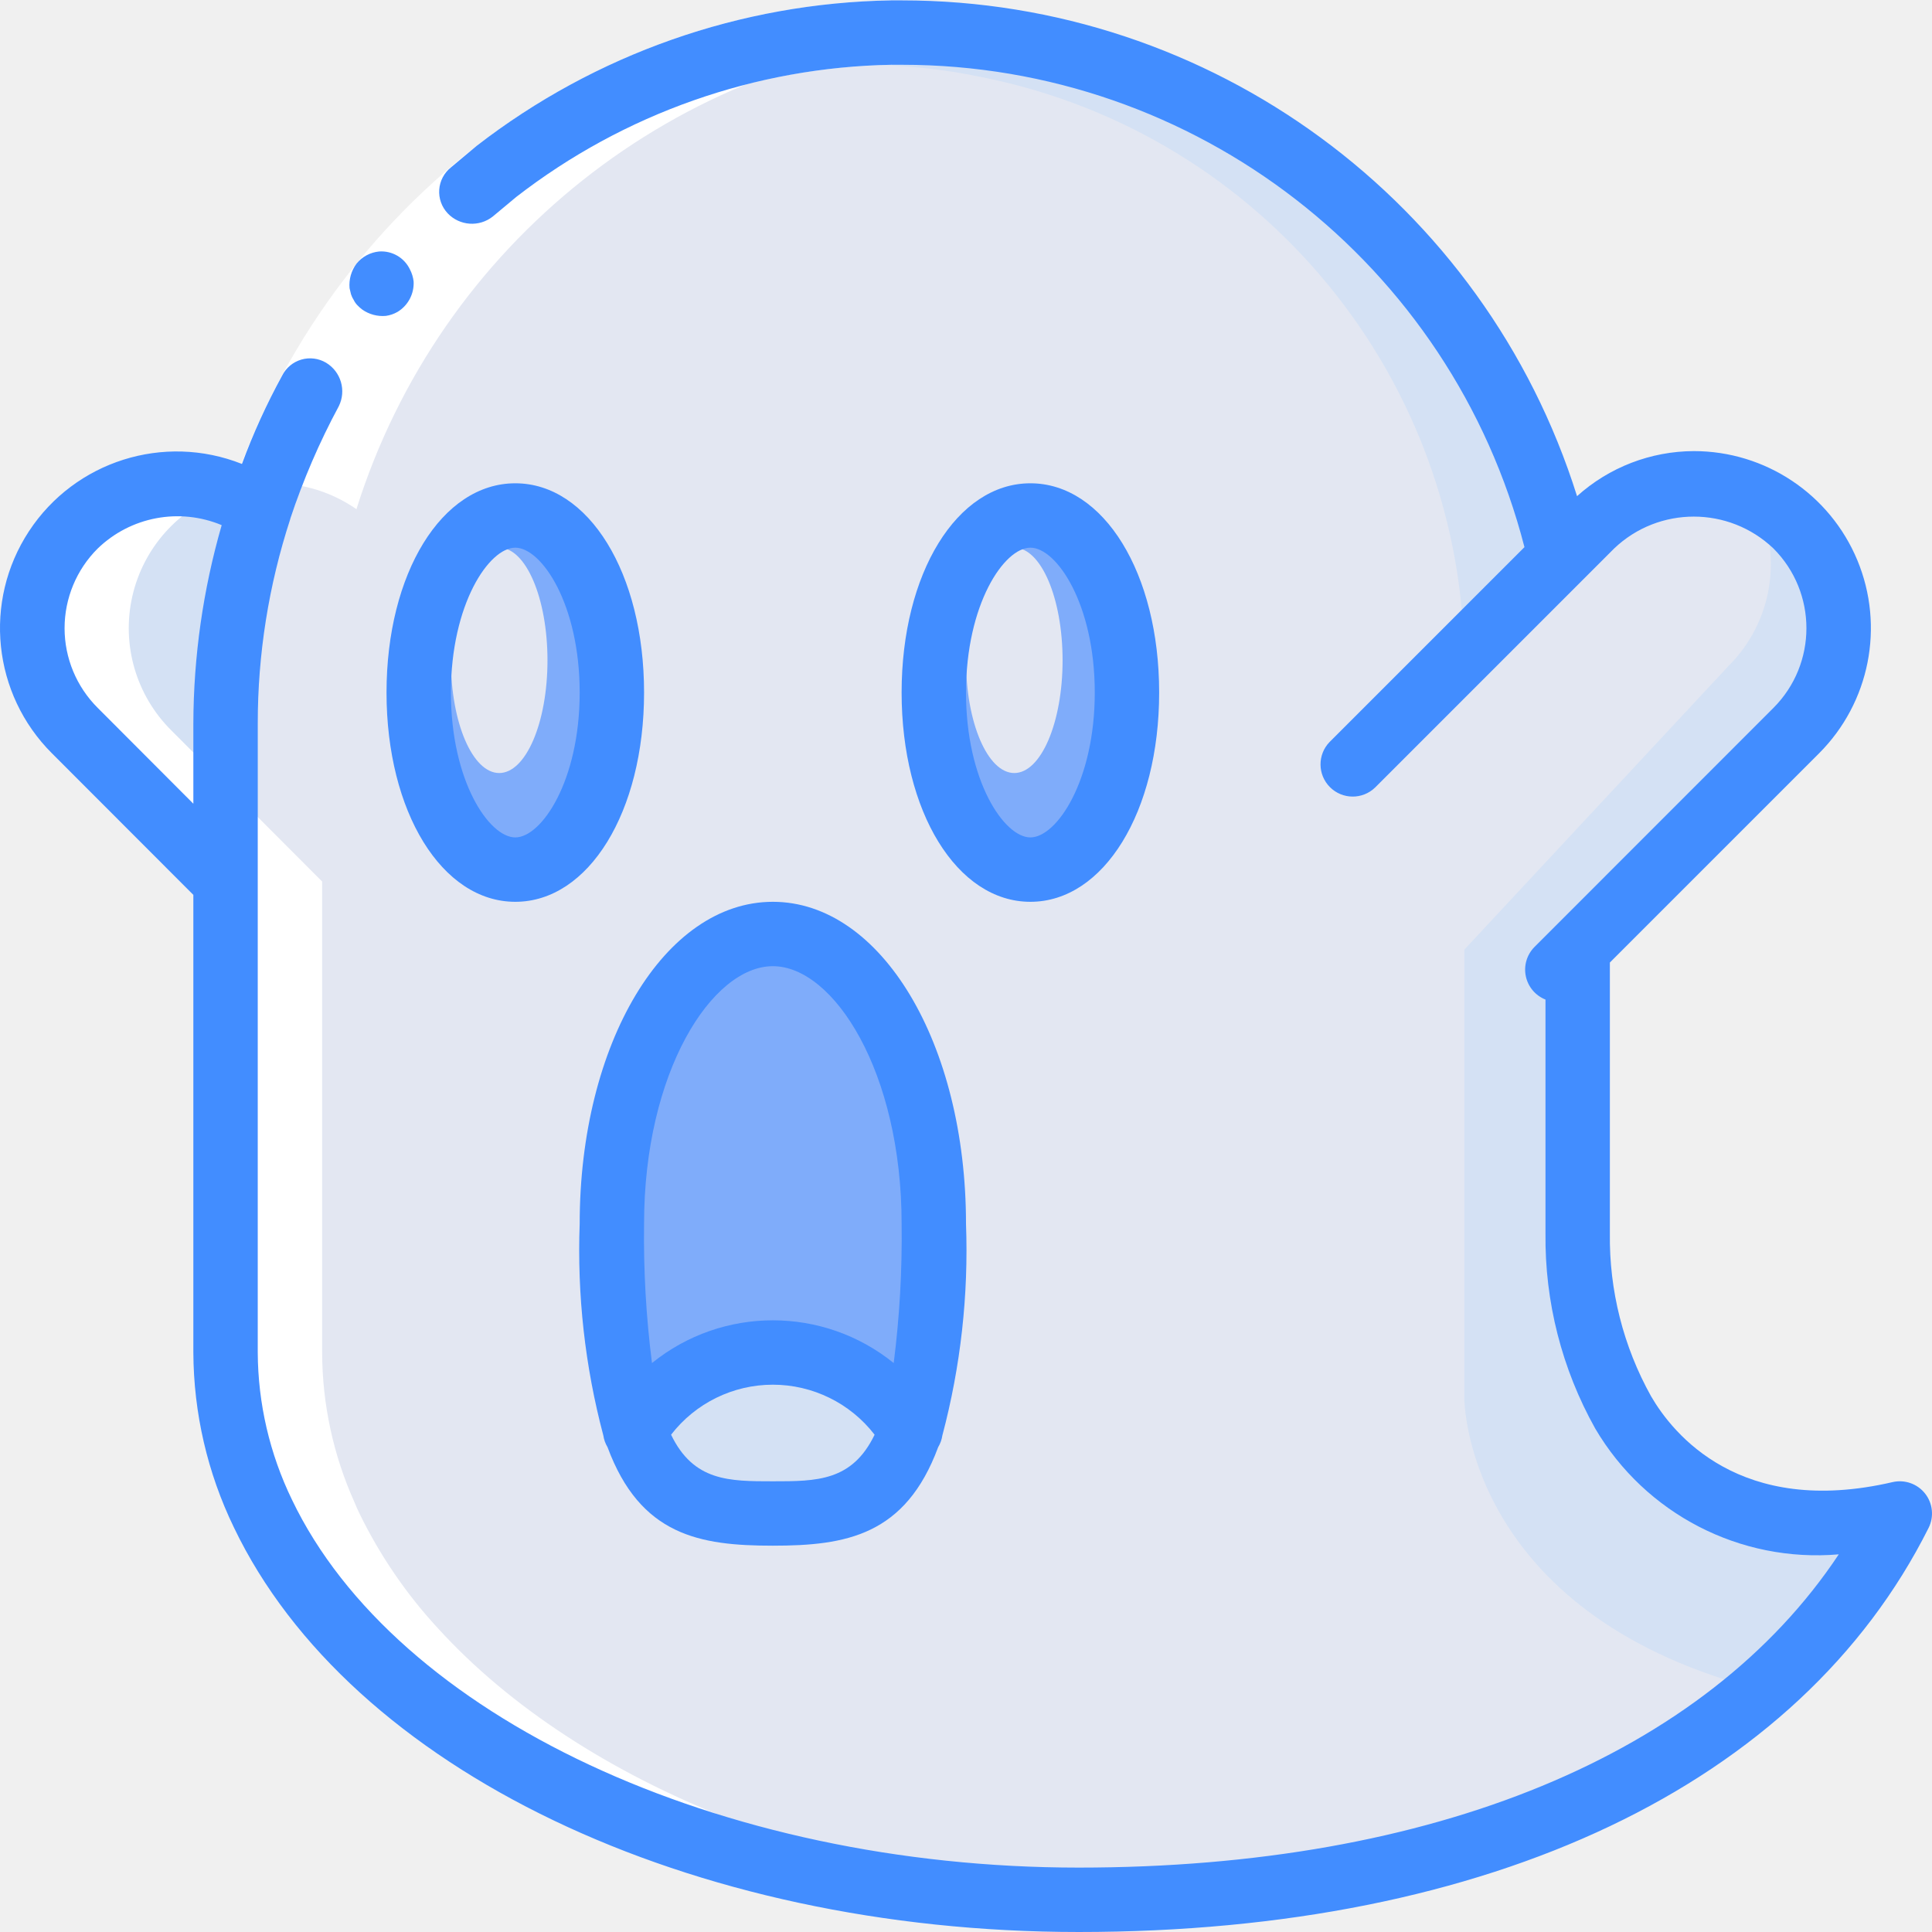
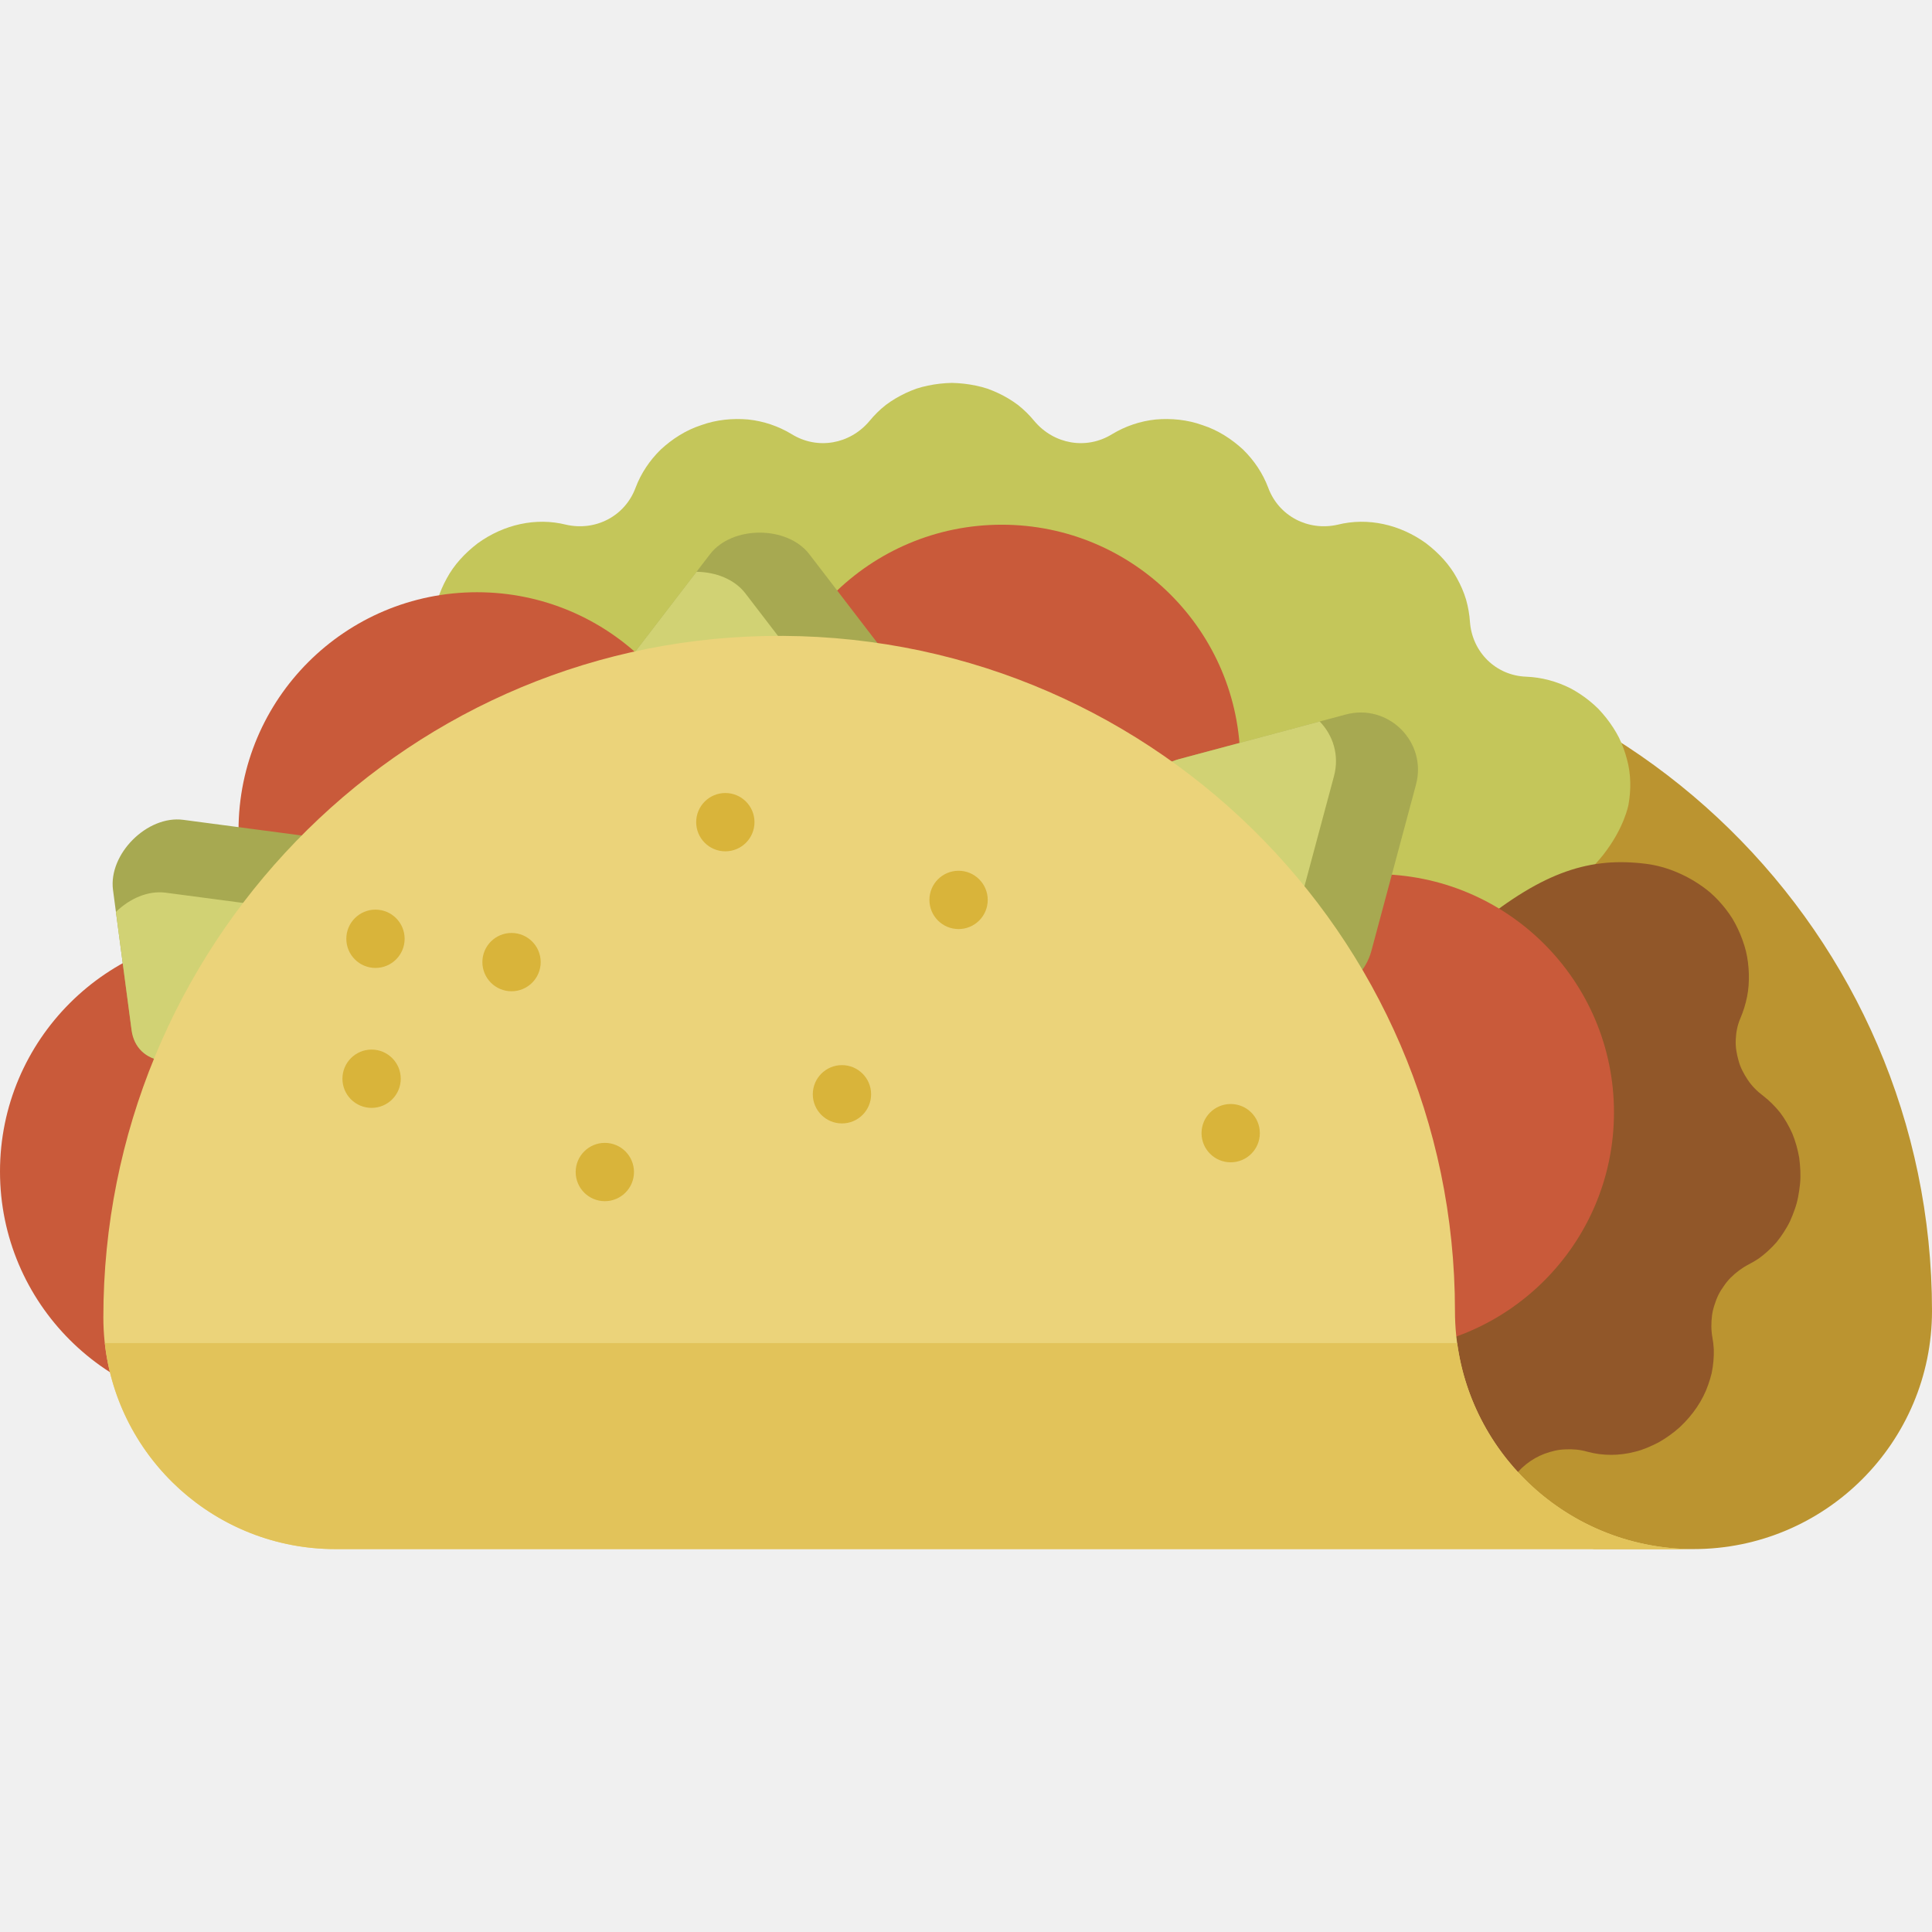
- <svg xmlns="http://www.w3.org/2000/svg" height="512pt" viewBox="0 0 512.102 512" width="512pt">
-   <path d="m68.832 134.879c-16.336-11.203-38.512-8.141-51.203 7.07-12.688 15.207-11.727 37.574 2.219 51.637l39.938 40.023zm0 0" fill="#d4e1f4" />
-   <path d="m503.52 401.117c-8.859 17.578-21.062 33.262-35.926 46.164-42.582 37.547-107.52 56.238-181.676 56.238-2.133 0-4.266 0-6.398-.172-80.641-1.281-150.699-29.781-188.93-71.68-8.43-9.102-15.473-19.395-20.906-30.551-.512-1.023-.938-2.047-1.363-3.07-5.59-12.457-8.496-25.945-8.535-39.598v-166.652c0-98.562 77.91-181.676 176.469-183.211 14.293-.266 28.566 1.227 42.496 4.438 81.566 18.578 139.434 91.105 139.434 174.762v139.094c-.219 16.594 3.93 32.957 12.035 47.445 11.262 19.371 35.242 35.582 73.301 26.793zm0 0" fill="#d4e1f4" />
-   <path d="m460.852 446.258c-42.836 36.949-107.348 55.98-181.332 57.09-80.641-1.281-150.699-29.781-188.93-71.68-8.43-9.102-15.473-19.395-20.906-30.551-.512-1.023-.938-2.047-1.363-3.07v-221.781c.234-88.098 71.816-159.336 159.914-159.148 10.836-.027 21.648 1.09 32.254 3.328 74.219 14.93 127.621 80.113 127.66 155.82v194.473s0 54.102 72.703 75.52zm0 0" fill="#e3e7f2" />
-   <path d="m476.125 193.586-63.402 63.402-17.492-17.492-36.777-36.863 63.316-63.316c11.352-11.367 28.578-14.465 43.18-7.766.082 0 0 .086 0 .086 4.172 1.836 7.965 4.441 11.176 7.68 7.215 7.188 11.266 16.953 11.266 27.133 0 10.184-4.051 19.949-11.266 27.137zm0 0" fill="#d4e1f4" />
-   <path d="m458.121 176.52-74.07 79.531-25.598-53.418 63.316-63.316c11.352-11.367 28.578-14.465 43.18-7.766.082 0 0 .086 0 .086 7.863 14.828 5.09 33.059-6.828 44.883zm0 0" fill="#e3e7f2" />
-   <path d="m162.184 183.52c0-25.922-11.461-46.934-25.598-46.934-14.141 0-25.602 21.012-25.602 46.934 0 25.918 11.461 46.93 25.602 46.93 14.137 0 25.598-21.012 25.598-46.93zm0 0" fill="#7facfa" />
-   <path d="m145.117 174.984c0-16.496-5.73-29.867-12.797-29.867-7.07 0-12.801 13.371-12.801 29.867s5.73 29.867 12.801 29.867c7.066 0 12.797-13.371 12.797-29.867zm0 0" fill="#e3e7f2" />
-   <path d="m247.52 324.316c0-42.414-19.105-76.797-42.668-76.797s-42.668 34.383-42.668 76.797c0 42.418 19.105 76.801 42.668 76.801s42.668-34.383 42.668-76.801zm0 0" fill="#7facfa" />
-   <path d="m298.719 183.52c0-25.922-11.461-46.934-25.602-46.934-14.137 0-25.598 21.012-25.598 46.934 0 25.918 11.461 46.93 25.598 46.93 14.141 0 25.602-21.012 25.602-46.93zm0 0" fill="#7facfa" />
-   <path d="m281.652 174.984c0-16.496-5.73-29.867-12.801-29.867-7.07 0-12.801 13.371-12.801 29.867s5.73 29.867 12.801 29.867c7.07 0 12.801-13.371 12.801-29.867zm0 0" fill="#e3e7f2" />
-   <path d="m241.461 379.188c-7.512 21.93-21.078 21.93-36.609 21.93s-29.098 0-36.609-21.93c7.707-12.871 21.605-20.75 36.609-20.75 15.004 0 28.902 7.879 36.609 20.75zm0 0" fill="#d4e1f4" />
-   <path d="m502.309 403.258c.383-.73.852-1.406 1.211-2.141-2.406.57-4.754 1.023-7.043 1.367 1.922.34 3.824.598 5.832.773zm0 0" fill="#fff" />
-   <path d="m72.586 128.051c7.805.004 15.426 2.383 21.844 6.828v.18c22.117-70.52 85.02-120.41 158.723-125.887-5.59-.434-11.207-.691-16.898-.586-74.465 1.84-140.086 49.398-165.008 119.594.484-.02.887-.129 1.34-.129zm0 0" fill="#fff" />
-   <path d="m59.785 233.609v124.84c.039 13.652 2.945 27.141 8.535 39.598.426 1.023.852 2.047 1.363 3.07 5.434 11.156 12.477 21.449 20.906 30.551 38.23 41.898 108.289 70.398 188.93 71.68 2.133.172 4.266.172 6.398.172 5.238 0 10.43-.121 15.574-.309-79.105-2.066-147.629-30.277-185.301-71.543-8.43-9.102-15.477-19.395-20.906-30.551-.512-1.023-.941-2.047-1.367-3.07-5.586-12.457-8.492-25.945-8.531-39.598v-124.84l-39.938-40.023c-9.375-9.281-13.293-22.742-10.367-35.605 2.93-12.863 12.289-23.305 24.754-27.617-16.891-6.043-35.715.441-45.305 15.602-9.59 15.164-7.379 34.949 5.316 47.621zm0 0" fill="#fff" />
-   <path d="m60.707 132.316c11.934-37.137 34.812-69.801 65.637-93.703 31.477-24.363 69.988-37.891 109.781-38.562l.258 17.066c-36.121.594-71.074 12.867-99.637 34.988-28.07 21.773-48.91 51.516-59.793 85.332zm0 0" fill="#fff" />
-   <g fill="#428dff">
-     <path d="m93.781 79.504c.234.488.547.934.922 1.324.395.414.82.797 1.273 1.145 1.836 1.309 4.082 1.914 6.332 1.703 1.078-.152 2.117-.512 3.062-1.055 2.797-1.695 4.434-4.793 4.266-8.059-.125-1.102-.449-2.172-.957-3.156-1.477-3.137-4.73-5.043-8.191-4.797-2.34.227-4.488 1.379-5.973 3.203-1.402 1.871-2.066 4.195-1.859 6.527l.383 1.613c.176.547.426 1.07.742 1.551zm0 0" />
-     <path d="m51.25 237.148v121.301c.074 16.066 3.742 31.906 10.746 46.363 30.727 64.152 120.719 107.238 223.922 107.238 109.098 0 191.191-39.039 225.281-107.109 1.48-2.957 1.121-6.504-.926-9.102-2.047-2.598-5.41-3.781-8.633-3.035-40.406 9.387-58.215-12.797-64-22.75-7.355-13.188-11.121-28.078-10.922-43.176v-71.801l55.465-55.465c13.41-13.434 17.41-33.617 10.141-51.148-7.273-17.527-24.391-28.953-43.367-28.945-11.434.043-22.449 4.293-30.941 11.945-24.543-78.184-96.992-131.391-178.938-131.414h-2.953c-39.793.672-78.305 14.199-109.781 38.562l-6.824 5.719c-1.809 1.445-2.934 3.582-3.094 5.891-.164 2.312.648 4.582 2.238 6.27 3.16 3.332 8.344 3.703 11.949.852l6.246-5.207c28.512-22.094 63.406-34.379 99.473-35.02h2.781c77.715-.004 145.582 52.594 164.965 127.855l-51.66 51.66c-3.234 3.348-3.188 8.672.105 11.961 3.289 3.293 8.613 3.34 11.961.105l63.359-63.359c11.824-11.277 30.418-11.277 42.242 0 11.641 11.672 11.641 30.566 0 42.238l-57.875 57.898-.059.062-5.402 5.402c-2.027 2.031-2.898 4.949-2.312 7.762s2.543 5.141 5.215 6.195v61.98c-.207 18.102 4.34 35.941 13.191 51.738 13.301 22.613 38.406 35.582 64.547 33.336-35.199 53.012-107.426 83.031-201.473 83.031-95.258 0-181.016-40.105-208.527-97.512-5.902-12.164-9.004-25.5-9.07-39.023v-166.645c-.012-18.43 2.895-36.746 8.617-54.266v-.051c3.41-10.312 7.715-20.305 12.867-29.867 2.043-4.133.578-9.141-3.371-11.52-1.977-1.176-4.355-1.477-6.566-.832-2.211.648-4.051 2.188-5.082 4.246-4.125 7.531-7.688 15.359-10.656 23.414-20.664-8.203-44.25-.754-56.449 17.832-12.199 18.59-9.648 43.191 6.102 58.883zm-25.367-91.793c8.73-8.457 21.664-10.898 32.879-6.211-4.941 17.117-7.469 34.844-7.512 52.66v21.18l-25.367-25.422c-5.609-5.59-8.766-13.184-8.766-21.102 0-7.922 3.156-15.516 8.766-21.105zm0 0" />
-     <path d="m136.586 128.051c-19.457 0-34.133 23.844-34.133 55.469 0 31.621 14.676 55.465 34.133 55.465 19.457 0 34.133-23.844 34.133-55.465 0-31.625-14.676-55.469-34.133-55.469zm0 93.867c-6.957 0-17.066-14.961-17.066-38.398 0-23.441 10.109-38.402 17.066-38.402 6.953 0 17.066 14.961 17.066 38.402 0 23.438-10.113 38.398-17.066 38.398zm0 0" />
-     <path d="m204.852 238.984c-28.707 0-51.199 37.488-51.199 85.332-.699 18.906 1.41 37.812 6.262 56.098.16 1.105.543 2.168 1.117 3.125 8.68 23.398 24.391 26.113 43.82 26.113 19.43 0 35.141-2.715 43.82-26.113.574-.957.957-2.02 1.117-3.125 4.852-18.285 6.961-37.191 6.262-56.098 0-47.844-22.492-85.332-51.199-85.332zm0 153.602c-11.621 0-21.008 0-26.973-12.348 6.449-8.359 16.414-13.258 26.973-13.258 10.559 0 20.523 4.898 26.973 13.258-5.965 12.348-15.352 12.348-26.973 12.348zm32.035-31.344c-18.688-15.102-45.383-15.102-64.07 0-1.562-12.246-2.266-24.582-2.098-36.926 0-40.227 17.988-68.266 34.133-68.266 16.145 0 34.133 28.039 34.133 68.266.168 12.344-.535 24.68-2.098 36.926zm0 0" />
-     <path d="m307.25 183.52c0-31.625-14.676-55.469-34.133-55.469-19.453 0-34.133 23.844-34.133 55.469 0 31.621 14.68 55.465 34.133 55.465 19.457 0 34.133-23.844 34.133-55.465zm-51.199 0c0-23.441 10.113-38.402 17.066-38.402 6.957 0 17.066 14.961 17.066 38.402 0 23.438-10.109 38.398-17.066 38.398-6.953 0-17.066-14.961-17.066-38.398zm0 0" />
+ <svg xmlns="http://www.w3.org/2000/svg" version="1.1" id="Capa_1" x="0px" y="0px" viewBox="0 0 512 512" style="enable-background:new 0 0 512 512;" xml:space="preserve">
+   <path style="fill:#BB9430;" d="M329.23,168.55c-97.747,1.956-175.419,82.905-175.419,180.555l268.641,61.421h26.338l0,0  c34.91,0,63.21-28.266,63.21-63.134l0,0C512,247.379,429.822,166.536,329.23,168.55z" />
+   <path style="fill:#C4C65A;" d="M431.165,201.228c-0.511-1.957-1.221-3.884-2.119-5.747c-0.939-1.835-2.088-3.588-3.401-5.253  c-0.657-0.831-1.349-1.626-2.07-2.38c-0.74-0.741-1.524-1.43-2.325-2.083c-1.607-1.304-3.319-2.438-5.106-3.383  c-3.655-1.823-7.604-2.891-11.662-3.052c-8.066-0.283-14.314-6.515-14.922-14.464c-0.136-2.029-0.488-4.036-1.044-5.996  c-0.581-1.93-1.392-3.782-2.377-5.571c-1.934-3.62-4.81-6.708-8.201-9.312c-6.944-5.028-15.473-6.933-23.445-4.936  c-7.776,1.762-15.6-2.23-18.409-9.817c-1.435-3.804-3.726-7.23-6.676-10.11c-2.998-2.765-6.599-5.119-10.712-6.452  c-4.062-1.47-8.355-1.856-12.431-1.502c-4.1,0.426-8.039,1.773-11.504,3.863c-6.893,4.279-15.496,2.67-20.636-3.434  c-1.294-1.576-2.757-3.031-4.367-4.291c-1.613-1.209-3.372-2.259-5.241-3.136c-0.934-0.438-1.897-0.833-2.881-1.183  c-0.986-0.332-1.996-0.577-3.025-0.798c-2.056-0.432-4.187-0.675-6.349-0.719c-2.162,0.045-4.293,0.288-6.349,0.719  c-1.028,0.22-2.039,0.467-3.025,0.798c-0.985,0.35-1.947,0.745-2.881,1.183c-1.869,0.877-3.627,1.925-5.242,3.136  c-1.61,1.26-3.073,2.715-4.367,4.291c-5.139,6.103-13.742,7.712-20.637,3.433c-3.466-2.09-7.403-3.437-11.503-3.863  c-4.076-0.354-8.369,0.032-12.431,1.502c-4.112,1.333-7.714,3.688-10.712,6.453c-2.949,2.88-5.241,6.307-6.676,10.111  c-2.808,7.585-10.631,11.577-18.41,9.817c-7.969-1.998-16.498-0.093-23.443,4.936c-3.391,2.604-6.268,5.693-8.202,9.312  c-0.985,1.789-1.796,3.643-2.378,5.572c-0.555,1.959-0.908,3.966-1.044,5.996c-0.606,7.948-6.854,14.179-14.922,14.464  c-4.058,0.162-8.006,1.229-11.661,3.052c-1.786,0.946-3.497,2.08-5.106,3.383c-0.801,0.653-1.586,1.342-2.325,2.083  c-0.721,0.754-1.412,1.548-2.07,2.38c-1.312,1.665-2.462,3.418-3.4,5.253c-0.898,1.864-1.609,3.79-2.119,5.747  c-1.066,3.887-1.114,8.041-0.408,12.01c0.179,0.982,0.258,1.956,0.241,2.913c0.005,0.97-0.082,1.924-0.257,2.851  c-0.349,1.852-1.046,3.595-2.042,5.152c-1.949,3.137-4.994,5.605-8.913,6.658c-3.872,1.12-7.491,3.042-10.597,5.65  c-1.517,1.321-2.919,2.806-4.179,4.432c-0.63,0.813-1.226,1.661-1.782,2.539c-0.535,0.89-1.021,1.816-1.471,2.768  c-0.898,1.906-1.605,3.867-2.113,5.851c-0.48,1.995-0.716,4.033-0.778,6.046c-0.043,2.021,0.062,4.009,0.465,5.994  c0.396,1.981,0.991,3.918,1.788,5.784c0.8,1.853,1.136,3.709,1.219,5.636l206.372,67.794l140.468-97.979  c35.82-7.443,40.198-32.089,40.198-32.089C432.278,209.268,432.231,205.114,431.165,201.228z" />
+   <path style="fill:#915729;" d="M391.374,245.326c-14.896,12.106-83.447,52.155-140.468,97.979l149.568,49.133  c2.236-3.457,5.35-5.849,8.842-7.176c1.761-0.633,3.576-1.119,5.515-1.16c1.914-0.098,3.866,0.044,5.868,0.626  c4.007,1.089,8.374,1.109,12.628-0.007c2.154-0.515,4.18-1.44,6.223-2.477c1.976-1.118,3.881-2.471,5.627-4.043  c3.434-3.214,6.078-7.064,7.512-11.22c0.367-1.032,0.677-2.07,0.927-3.105c0.22-1.059,0.367-2.126,0.462-3.18  c0.093-1.055,0.125-2.102,0.096-3.135c-0.054-1.05-0.188-2.1-0.371-3.122c-0.367-2.021-0.33-3.971-0.094-5.887  c0.135-0.949,0.354-1.868,0.655-2.754c0.291-0.891,0.6-1.781,1.022-2.614c0.409-0.84,0.919-1.63,1.466-2.395  c0.521-0.777,1.12-1.509,1.792-2.191c1.379-1.351,2.924-2.558,4.746-3.497c0.927-0.475,1.834-1.01,2.714-1.601  c0.844-0.604,1.65-1.267,2.433-1.983c0.781-0.716,1.533-1.484,2.251-2.301c0.683-0.826,1.306-1.708,1.906-2.629  c0.588-0.923,1.169-1.882,1.652-2.89c0.461-1.012,0.88-2.06,1.253-3.138c0.799-2.148,1.171-4.448,1.428-6.79  c0.238-2.344,0.058-4.687-0.211-6.936c-0.404-2.252-1.001-4.422-1.834-6.443c-0.916-2.017-1.972-3.895-3.255-5.573  c-1.344-1.671-2.839-3.153-4.465-4.411c-1.651-1.231-3.057-2.665-4.097-4.25c-1.052-1.582-1.958-3.266-2.43-5.073  c-0.507-1.797-0.846-3.643-0.741-5.572c0.082-1.927,0.418-3.784,1.219-5.637c0.796-1.866,1.393-3.802,1.788-5.783  c0.403-1.983,0.508-3.972,0.465-5.994c-0.062-2.014-0.298-4.051-0.778-6.046c-0.509-1.983-1.215-3.946-2.113-5.851  c-0.45-0.952-0.936-1.878-1.471-2.768c-0.557-0.88-1.152-1.727-1.782-2.539c-1.261-1.626-2.662-3.111-4.179-4.432  c-0.345-0.289-0.696-0.571-1.054-0.844c-4.565-3.482-10.198-5.989-15.897-6.699C421.592,227.099,409.327,230.737,391.374,245.326z" />
+   <g>
+     <ellipse style="fill:#C95A3A;" cx="265.478" cy="202.182" rx="63.212" ry="63.129" />
+     <ellipse style="fill:#C95A3A;" cx="126.424" cy="220.077" rx="63.212" ry="63.129" />
+     <ellipse style="fill:#C95A3A;" cx="63.212" cy="310.465" rx="63.212" ry="63.129" />
+     <ellipse style="fill:#C95A3A;" cx="364.509" cy="294.785" rx="63.212" ry="63.129" />
  </g>
+   <path style="fill:#A7A951;" d="M356.637,189.352c11.3-3.025,21.641,7.304,18.613,18.591l-5.903,22.006l-5.903,22.006  c-3.028,11.287-17.154,15.067-25.426,6.804L321.89,242.65l-16.129-16.109c-8.272-8.262-4.487-22.371,6.813-25.395l22.031-5.897  L356.637,189.352z" />
+   <path style="fill:#D1D274;" d="M347.616,227.699l5.903-22.006c1.492-5.561-0.27-10.881-3.785-14.494l-15.129,4.049l-22.031,5.896  c-11.3,3.025-15.085,17.133-6.813,25.395l16.129,16.109l14.845,14.827c2.309-1.897,4.105-4.521,4.978-7.773L347.616,227.699z" />
+   <path style="fill:#A7A951;" d="M188.159,146.874c5.849-7.625,20.474-7.625,26.323,0l11.404,14.868l11.404,14.868  c5.849,7.625-1.463,17.158-13.162,17.158H201.32h-22.809c-11.699,0-19.011-9.532-13.162-17.158l11.404-14.868L188.159,146.874z" />
+   <path style="fill:#D1D274;" d="M208.928,172.108l-11.404-14.868c-2.881-3.757-7.894-5.654-12.937-5.709l-7.831,10.209  l-11.404,14.868c-5.849,7.625,1.463,17.158,13.162,17.158h22.809h20.994c0.289-2.24-0.298-4.595-1.983-6.791L208.928,172.108z" />
+   <path style="fill:#A7A951;" d="M29.95,235.856c-1.262-9.523,9.078-19.852,18.613-18.591l18.59,2.458l18.59,2.458  c9.535,1.261,11.113,13.166,2.84,21.428l-16.129,16.109l-16.129,16.109c-8.272,8.263-20.192,6.687-21.454-2.837l-2.461-18.567  L29.95,235.856z" />
+   <path style="fill:#D1D274;" d="M62.501,239.031l-18.59-2.458c-4.698-0.621-9.585,1.577-13.189,5.1l1.691,12.75l2.461,18.567  c1.262,9.523,13.181,11.099,21.454,2.837l16.129-16.109l14.845-14.827c-1.38-1.788-3.463-3.038-6.21-3.402L62.501,239.031z" />
+   <path style="fill:#EBD37A;" d="M27.39,349.105c0-97.649,77.673-178.598,175.419-180.555c100.593-2.013,182.77,78.829,182.77,178.843  l0,0c0,34.867,28.3,63.134,63.21,63.134l0,0H88.887C54.923,410.526,27.39,383.026,27.39,349.105L27.39,349.105z" />
+   <path style="fill:#E2C35A;" d="M386.171,355.927H27.778c3.4,30.71,29.456,54.6,61.109,54.6H448.79  C416.78,410.526,390.345,386.756,386.171,355.927z" />
+   <g>
+     <circle style="fill:#D9B43A;" cx="135.562" cy="254.969" r="7.726" />
+     <circle style="fill:#D9B43A;" cx="98.475" cy="285.874" r="7.726" />
+     <circle style="fill:#D9B43A;" cx="160.286" cy="310.599" r="7.726" />
+     <circle style="fill:#D9B43A;" cx="99.505" cy="248.788" r="7.726" />
+     <circle style="fill:#D9B43A;" cx="192.221" cy="217.882" r="7.726" />
+     <circle style="fill:#D9B43A;" cx="223.127" cy="289.995" r="7.726" />
+     <circle style="fill:#D9B43A;" cx="254.032" cy="238.486" r="7.726" />
+     <circle style="fill:#D9B43A;" cx="326.145" cy="300.297" r="7.726" />
+   </g>
+   <g>
+ </g>
+   <g>
+ </g>
+   <g>
+ </g>
+   <g>
+ </g>
+   <g>
+ </g>
+   <g>
+ </g>
+   <g>
+ </g>
+   <g>
+ </g>
+   <g>
+ </g>
+   <g>
+ </g>
+   <g>
+ </g>
+   <g>
+ </g>
+   <g>
+ </g>
+   <g>
+ </g>
+   <g>
+ </g>
</svg>
